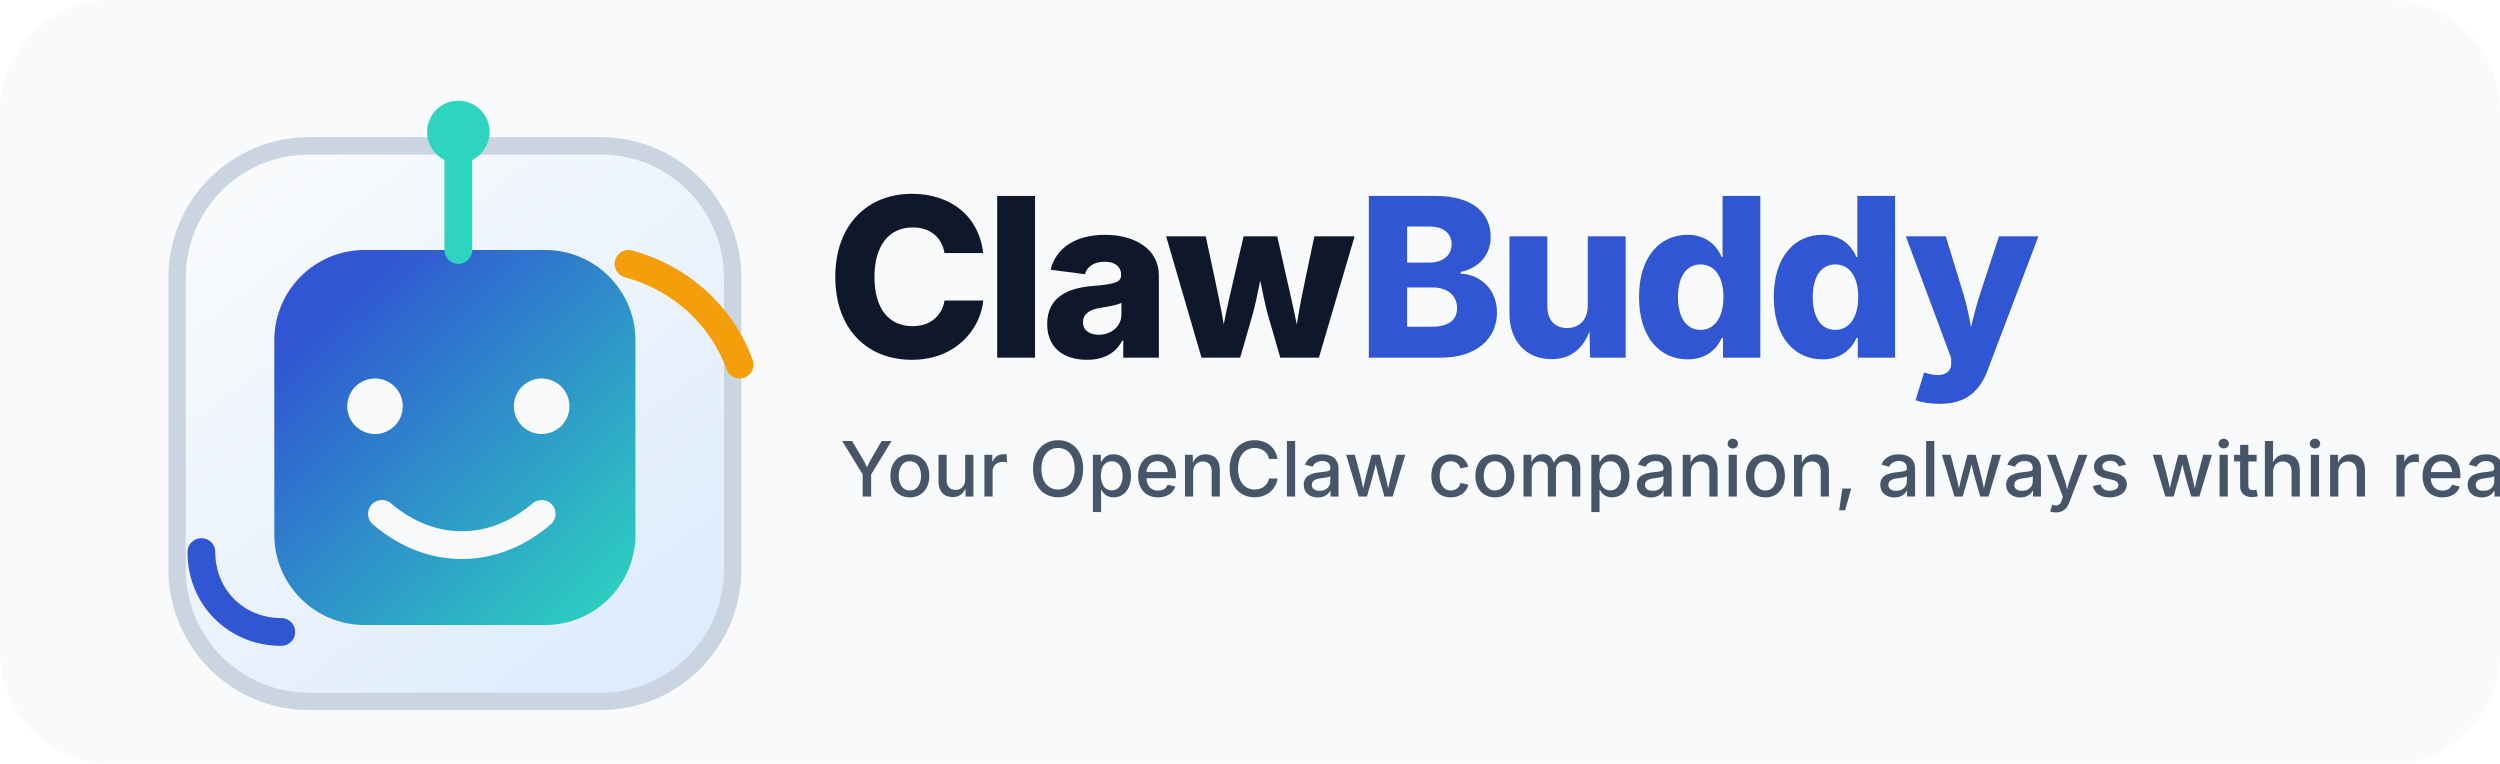
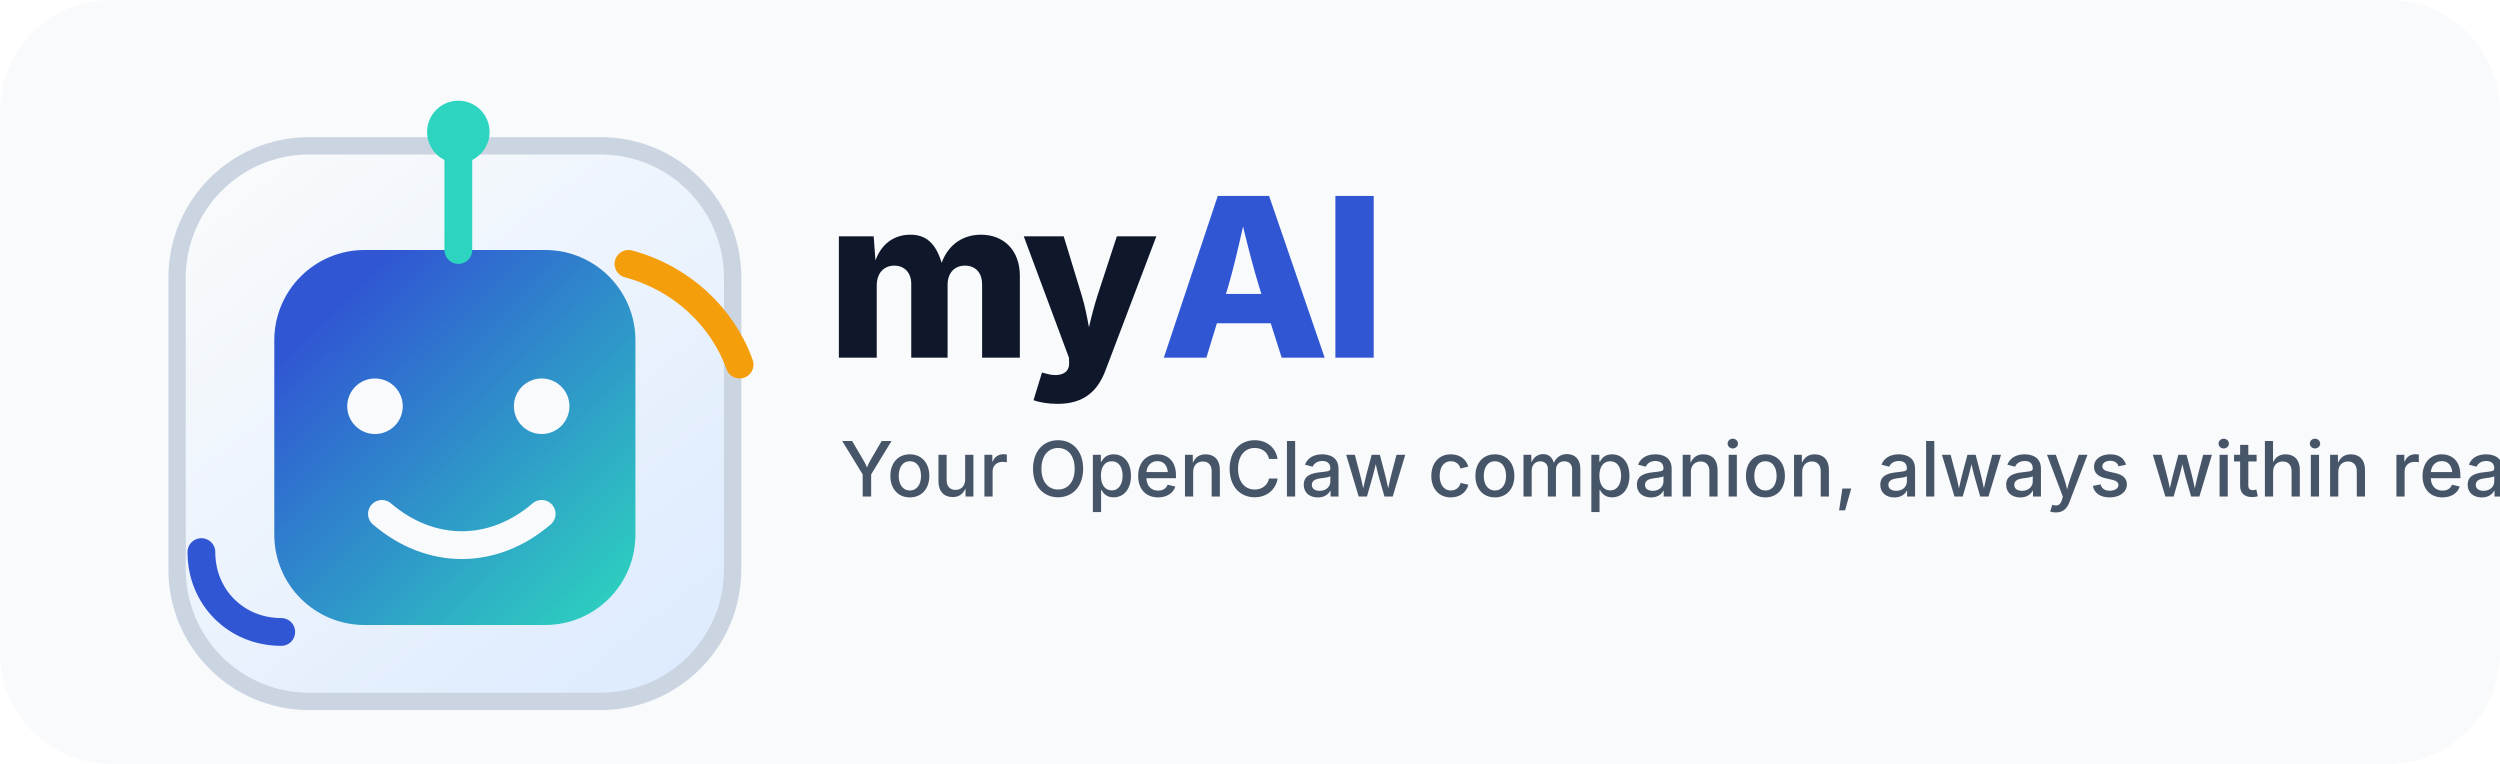
<svg xmlns="http://www.w3.org/2000/svg" width="720" height="220" viewBox="0 0 720 220" role="img" aria-labelledby="title desc">
  <defs>
    <linearGradient id="shell" x1="42" y1="30" x2="166" y2="190" gradientUnits="userSpaceOnUse">
      <stop stop-color="#F8FAFC" />
      <stop offset="1" stop-color="#DBEAFE" />
    </linearGradient>
    <linearGradient id="screen" x1="66" y1="66" x2="152" y2="154" gradientUnits="userSpaceOnUse">
      <stop stop-color="#3056D3" />
      <stop offset="1" stop-color="#2DD4BF" />
    </linearGradient>
    <style>
      .word{font:800 64px Inter,system-ui,-apple-system,Segoe UI,sans-serif;letter-spacing:-2px;fill:#0F172A}.tag{font:500 22px Inter,system-ui,-apple-system,Segoe UI,sans-serif;fill:#475569}
    </style>
  </defs>
  <rect width="720" height="220" rx="32" fill="#F8FAFC" />
  <g transform="translate(28 24)">
    <path d="M61 18h84c21 0 38 17 38 38v84c0 21-17 38-38 38H61c-21 0-38-17-38-38V56c0-21 17-38 38-38z" fill="url(#shell)" stroke="#CBD5E1" stroke-width="5" />
    <rect x="51" y="48" width="104" height="108" rx="26" fill="url(#screen)" />
    <circle cx="80" cy="93" r="8" fill="#F8FAFC" />
    <circle cx="128" cy="93" r="8" fill="#F8FAFC" />
    <path d="M82 124c14 12 32 12 46 0" fill="none" stroke="#F8FAFC" stroke-width="8" stroke-linecap="round" />
    <path d="M104 48V22" stroke="#2DD4BF" stroke-width="8" stroke-linecap="round" />
    <circle cx="104" cy="14" r="9" fill="#2DD4BF" />
    <path d="M153 52c15 4 27 15 32 29" fill="none" stroke="#F59E0B" stroke-width="8" stroke-linecap="round" />
    <path d="M53 158c-13 0-23-10-23-23" fill="none" stroke="#3056D3" stroke-width="8" stroke-linecap="round" />
  </g>
-   <text x="238" y="103" class="word">Claw<tspan fill="#3056D3">Buddy</tspan>
+   <text x="238" y="103" class="word">my<tspan fill="#3056D3">AI</tspan>
  </text>
  <text x="242" y="143" class="tag">Your OpenClaw companion, always within reach.</text>
</svg>
